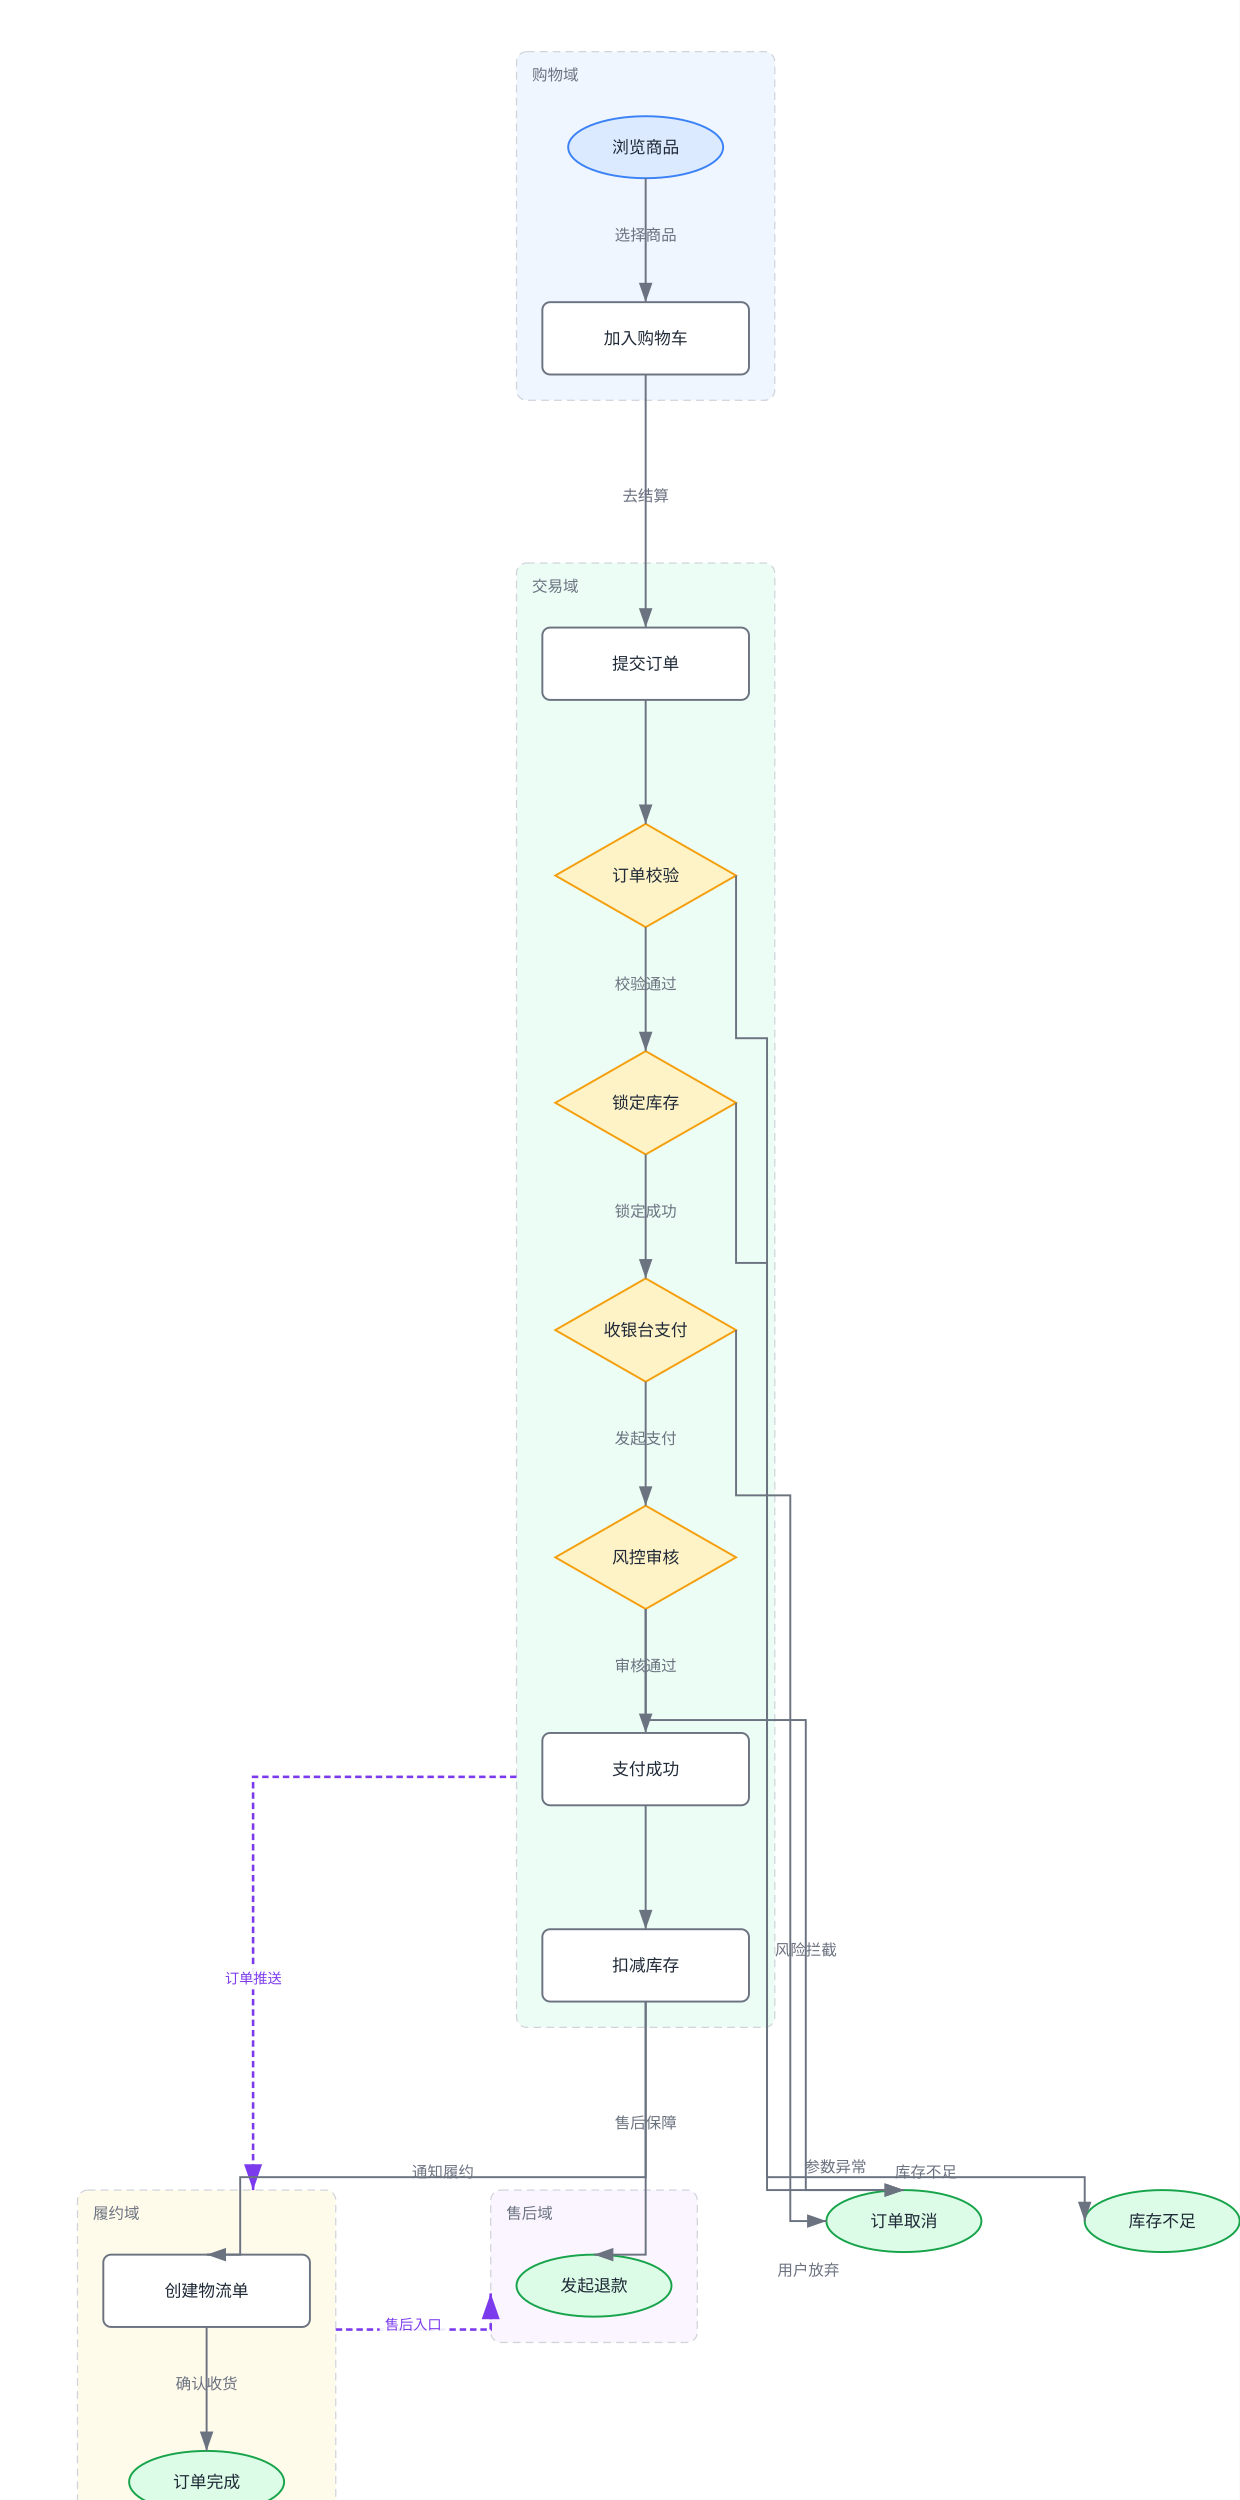
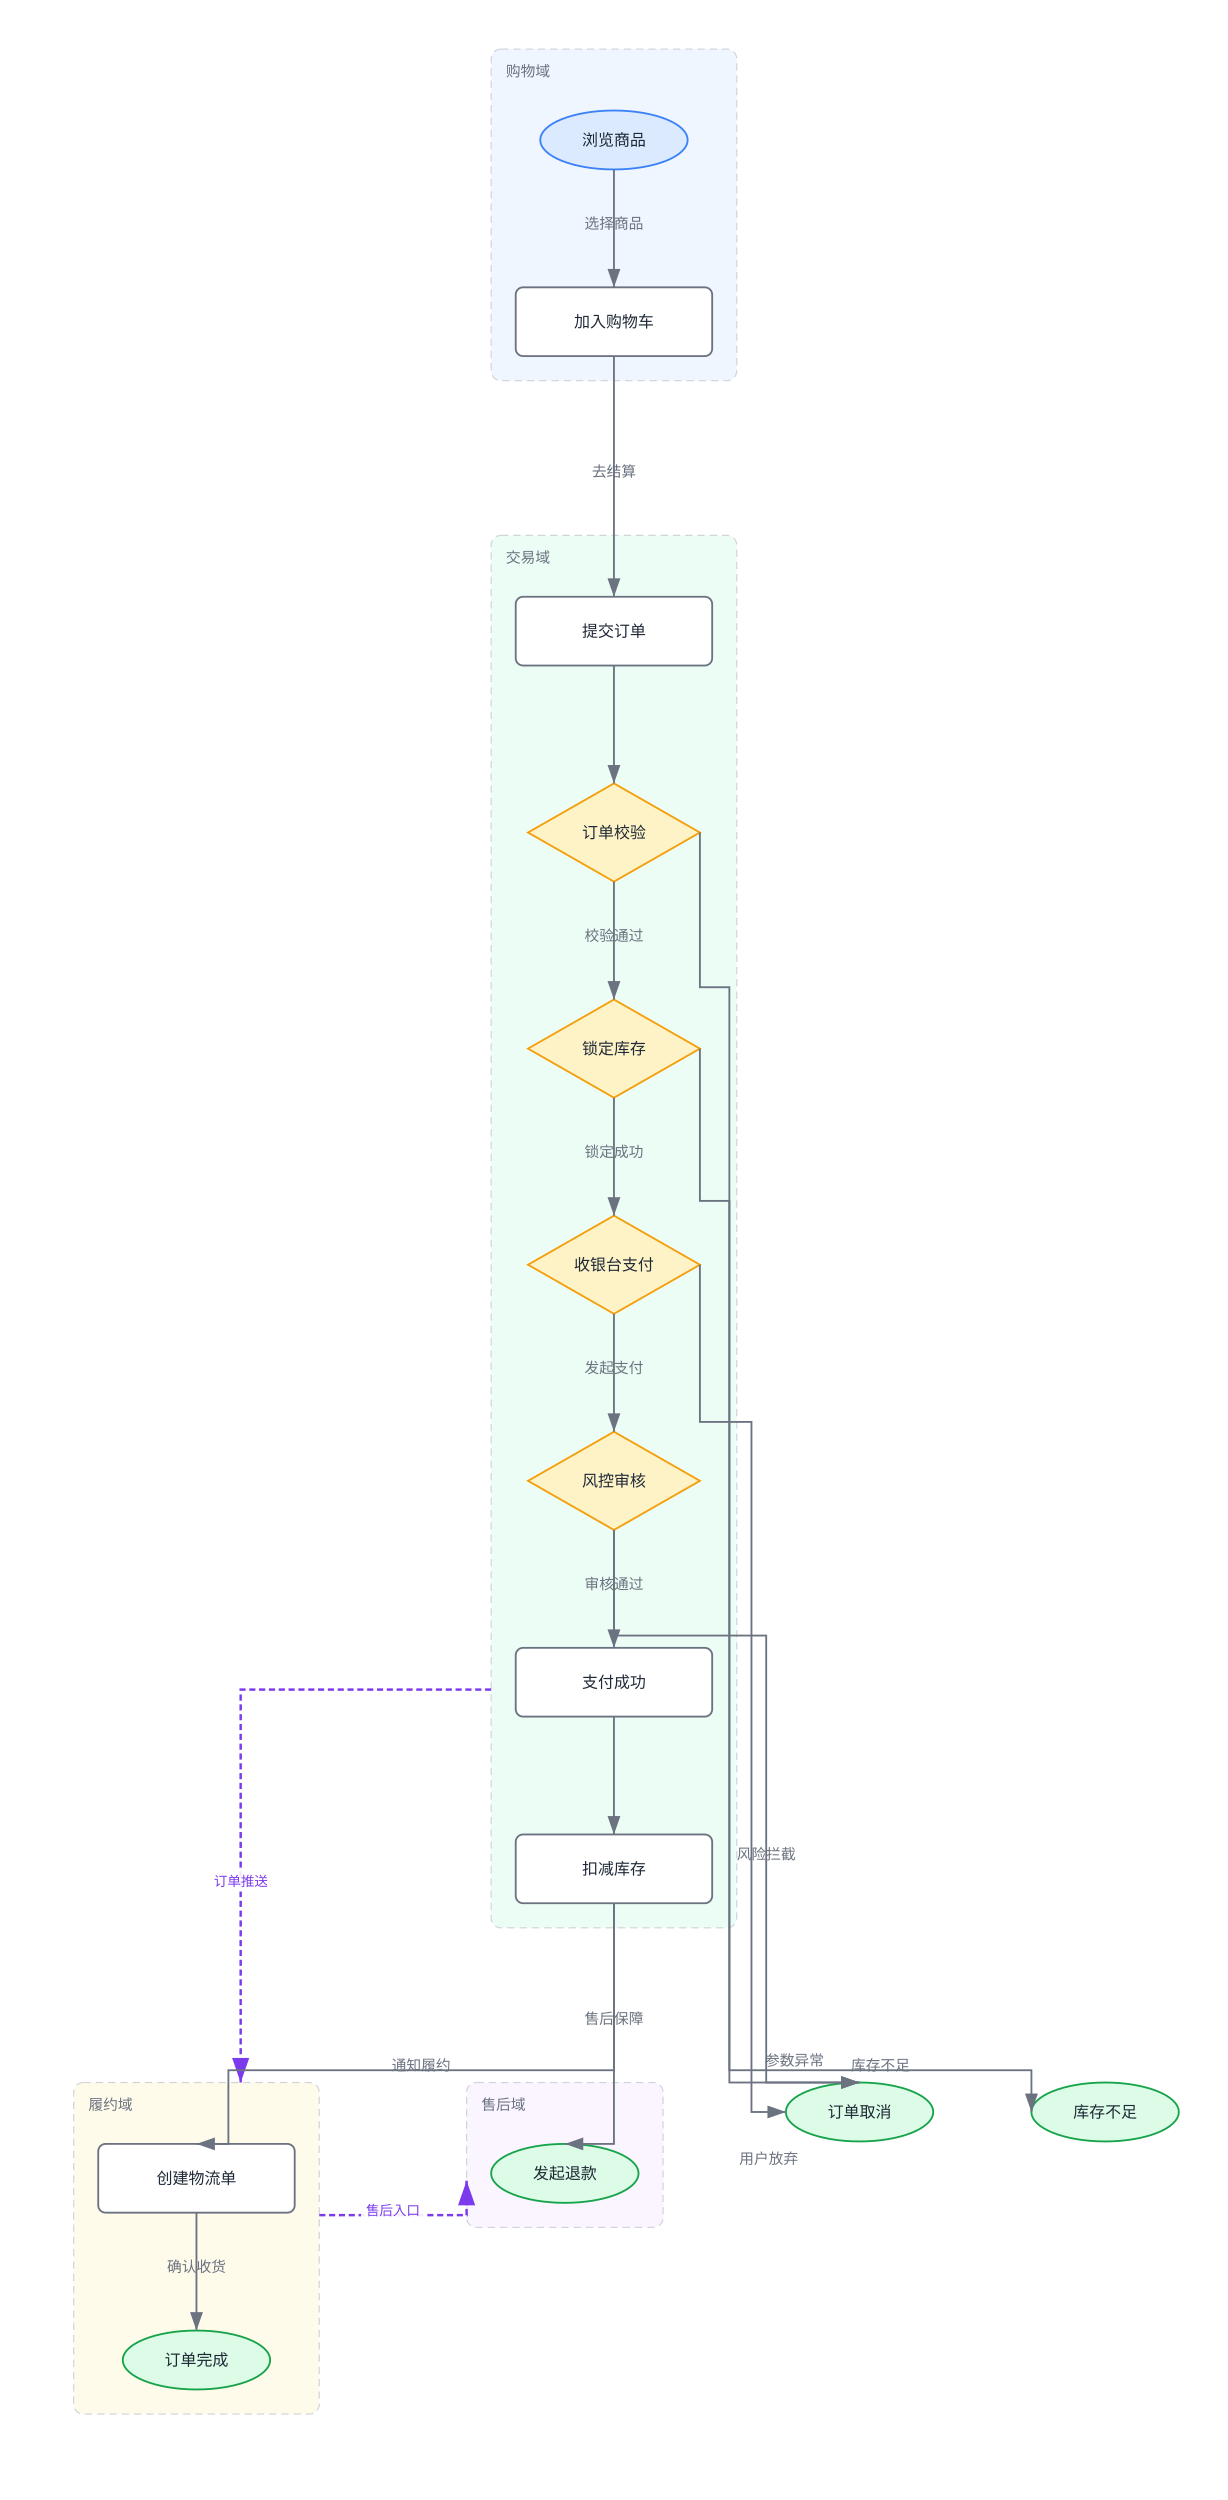
- <svg xmlns="http://www.w3.org/2000/svg" width="960" height="1936" viewBox="0 0 960 1936">
+ <svg xmlns="http://www.w3.org/2000/svg" width="1000" height="2036" viewBox="0 0 1000 2036">
  <defs>
    <marker id="arrowhead" markerWidth="10" markerHeight="7" refX="10" refY="3.5" orient="auto">
      <polygon points="0 0, 10 3.5, 0 7" fill="#6b7280" />
    </marker>
    <marker id="arrowhead-purple" markerWidth="10" markerHeight="7" refX="10" refY="3.5" orient="auto">
      <polygon points="0 0, 10 3.5, 0 7" fill="#7c3aed" />
    </marker>
  </defs>
  <style>.lgdl-anchors,.lgdl-edge-anchors{opacity:0;pointer-events:none;transition:opacity .12s ease}.lgdl-node:hover + .lgdl-anchors,.lgdl-class:hover + .lgdl-anchors,.lgdl-group:hover + .lgdl-anchors,.lgdl-lane:hover + .lgdl-anchors{opacity:1}.lgdl-edge:hover + .lgdl-edge-anchors,.lgdl-aggregate-edge:hover + .lgdl-edge-anchors{opacity:1}.lgdl-node.lgdl-hovered + .lgdl-anchors,.lgdl-class.lgdl-hovered + .lgdl-anchors,.lgdl-group.lgdl-hovered + .lgdl-anchors,.lgdl-lane.lgdl-hovered + .lgdl-anchors{opacity:1}.lgdl-edge.lgdl-hovered + .lgdl-edge-anchors,.lgdl-aggregate-edge.lgdl-hovered + .lgdl-edge-anchors{opacity:1}.lgdl-hovered{filter:drop-shadow(0 0 3px rgba(79,70,229,.65))}</style>
-   <rect x="0" y="0" width="960" height="1936" fill="#ffffff" />
+   <rect x="0" y="0" width="1000" height="2036" fill="#ffffff" />
  <g class="lgdl-group" data-lgdl-loc="groups[0]">
    <rect x="400" y="40" width="200" height="270" rx="8" fill="#eff6ff" stroke="#d1d5db" stroke-dasharray="6 4" />
    <text x="412" y="58" font-family="'Segoe UI', 'PingFang SC', 'Microsoft YaHei', sans-serif" font-size="12" fill="#6b7280" text-anchor="start" dominant-baseline="middle">购物域</text>
  </g>
  <g class="lgdl-anchors">
    <circle cx="600.0" cy="175.0" r="3" fill="#64748b" />
    <circle cx="600.0" cy="201.8" r="3" fill="#64748b" />
    <circle cx="600.0" cy="232.7" r="3" fill="#64748b" />
    <circle cx="600.0" cy="275.0" r="3" fill="#64748b" />
    <circle cx="577.9" cy="310.0" r="3" fill="#64748b" />
    <circle cx="536.2" cy="310.0" r="3" fill="#64748b" />
    <circle cx="500.0" cy="310.0" r="3" fill="#64748b" />
    <circle cx="463.8" cy="310.0" r="3" fill="#64748b" />
    <circle cx="422.1" cy="310.0" r="3" fill="#64748b" />
    <circle cx="400.0" cy="275.0" r="3" fill="#64748b" />
    <circle cx="400.0" cy="232.7" r="3" fill="#64748b" />
    <circle cx="400.0" cy="201.8" r="3" fill="#64748b" />
    <circle cx="400.0" cy="175.0" r="3" fill="#64748b" />
    <circle cx="400.0" cy="148.2" r="3" fill="#64748b" />
    <circle cx="400.0" cy="117.3" r="3" fill="#64748b" />
    <circle cx="400.0" cy="75.0" r="3" fill="#64748b" />
    <circle cx="422.1" cy="40.0" r="3" fill="#64748b" />
    <circle cx="463.8" cy="40.0" r="3" fill="#64748b" />
    <circle cx="500.0" cy="40.0" r="3" fill="#64748b" />
    <circle cx="536.2" cy="40.0" r="3" fill="#64748b" />
    <circle cx="577.9" cy="40.0" r="3" fill="#64748b" />
    <circle cx="600.0" cy="75.0" r="3" fill="#64748b" />
    <circle cx="600.0" cy="117.3" r="3" fill="#64748b" />
    <circle cx="600.0" cy="148.2" r="3" fill="#64748b" />
  </g>
  <g class="lgdl-group" data-lgdl-loc="groups[1]">
    <rect x="400" y="436" width="200" height="1134" rx="8" fill="#ecfdf5" stroke="#d1d5db" stroke-dasharray="6 4" />
    <text x="412" y="454" font-family="'Segoe UI', 'PingFang SC', 'Microsoft YaHei', sans-serif" font-size="12" fill="#6b7280" text-anchor="start" dominant-baseline="middle">交易域</text>
  </g>
  <g class="lgdl-anchors">
    <circle cx="600.0" cy="1003.0" r="3" fill="#64748b" />
    <circle cx="600.0" cy="1029.8" r="3" fill="#64748b" />
    <circle cx="600.0" cy="1060.7" r="3" fill="#64748b" />
    <circle cx="600.0" cy="1103.0" r="3" fill="#64748b" />
    <circle cx="600.0" cy="1176.2" r="3" fill="#64748b" />
    <circle cx="600.0" cy="1376.2" r="3" fill="#64748b" />
    <circle cx="500.0" cy="1570.0" r="3" fill="#64748b" />
    <circle cx="400.0" cy="1376.2" r="3" fill="#64748b" />
    <circle cx="400.0" cy="1176.2" r="3" fill="#64748b" />
    <circle cx="400.0" cy="1103.0" r="3" fill="#64748b" />
    <circle cx="400.0" cy="1060.7" r="3" fill="#64748b" />
    <circle cx="400.0" cy="1029.8" r="3" fill="#64748b" />
    <circle cx="400.0" cy="1003.0" r="3" fill="#64748b" />
    <circle cx="400.0" cy="976.2" r="3" fill="#64748b" />
    <circle cx="400.0" cy="945.3" r="3" fill="#64748b" />
    <circle cx="400.0" cy="903.0" r="3" fill="#64748b" />
    <circle cx="400.0" cy="829.8" r="3" fill="#64748b" />
    <circle cx="400.0" cy="629.8" r="3" fill="#64748b" />
    <circle cx="500.0" cy="436.0" r="3" fill="#64748b" />
    <circle cx="600.0" cy="629.8" r="3" fill="#64748b" />
    <circle cx="600.0" cy="829.8" r="3" fill="#64748b" />
    <circle cx="600.0" cy="903.0" r="3" fill="#64748b" />
    <circle cx="600.0" cy="945.3" r="3" fill="#64748b" />
    <circle cx="600.0" cy="976.2" r="3" fill="#64748b" />
  </g>
  <g class="lgdl-group" data-lgdl-loc="groups[2]">
    <rect x="60" y="1696" width="200" height="270" rx="8" fill="#fffbeb" stroke="#d1d5db" stroke-dasharray="6 4" />
    <text x="72" y="1714" font-family="'Segoe UI', 'PingFang SC', 'Microsoft YaHei', sans-serif" font-size="12" fill="#6b7280" text-anchor="start" dominant-baseline="middle">履约域</text>
  </g>
  <g class="lgdl-anchors">
    <circle cx="260.0" cy="1831.0" r="3" fill="#64748b" />
    <circle cx="260.0" cy="1857.8" r="3" fill="#64748b" />
    <circle cx="260.0" cy="1888.7" r="3" fill="#64748b" />
    <circle cx="260.0" cy="1931.0" r="3" fill="#64748b" />
    <circle cx="237.9" cy="1966.0" r="3" fill="#64748b" />
    <circle cx="196.2" cy="1966.0" r="3" fill="#64748b" />
    <circle cx="160.0" cy="1966.0" r="3" fill="#64748b" />
    <circle cx="123.8" cy="1966.0" r="3" fill="#64748b" />
    <circle cx="82.1" cy="1966.0" r="3" fill="#64748b" />
    <circle cx="60.0" cy="1931.0" r="3" fill="#64748b" />
    <circle cx="60.0" cy="1888.7" r="3" fill="#64748b" />
    <circle cx="60.0" cy="1857.8" r="3" fill="#64748b" />
    <circle cx="60.0" cy="1831.0" r="3" fill="#64748b" />
    <circle cx="60.0" cy="1804.2" r="3" fill="#64748b" />
    <circle cx="60.0" cy="1773.3" r="3" fill="#64748b" />
    <circle cx="60.0" cy="1731.0" r="3" fill="#64748b" />
    <circle cx="82.1" cy="1696.0" r="3" fill="#64748b" />
    <circle cx="123.8" cy="1696.0" r="3" fill="#64748b" />
    <circle cx="160.0" cy="1696.0" r="3" fill="#64748b" />
    <circle cx="196.2" cy="1696.0" r="3" fill="#64748b" />
    <circle cx="237.9" cy="1696.0" r="3" fill="#64748b" />
    <circle cx="260.0" cy="1731.0" r="3" fill="#64748b" />
    <circle cx="260.0" cy="1773.3" r="3" fill="#64748b" />
    <circle cx="260.0" cy="1804.2" r="3" fill="#64748b" />
  </g>
  <g class="lgdl-group" data-lgdl-loc="groups[3]">
    <rect x="380" y="1696" width="160" height="118" rx="8" fill="#faf5ff" stroke="#d1d5db" stroke-dasharray="6 4" />
    <text x="392" y="1714" font-family="'Segoe UI', 'PingFang SC', 'Microsoft YaHei', sans-serif" font-size="12" fill="#6b7280" text-anchor="start" dominant-baseline="middle">售后域</text>
  </g>
  <g class="lgdl-anchors">
    <circle cx="540.0" cy="1755.0" r="3" fill="#64748b" />
    <circle cx="540.0" cy="1776.4" r="3" fill="#64748b" />
    <circle cx="540.0" cy="1801.2" r="3" fill="#64748b" />
    <circle cx="519.0" cy="1814.0" r="3" fill="#64748b" />
    <circle cx="494.1" cy="1814.0" r="3" fill="#64748b" />
    <circle cx="475.8" cy="1814.0" r="3" fill="#64748b" />
    <circle cx="460.0" cy="1814.0" r="3" fill="#64748b" />
    <circle cx="444.2" cy="1814.0" r="3" fill="#64748b" />
    <circle cx="425.9" cy="1814.0" r="3" fill="#64748b" />
    <circle cx="401.0" cy="1814.0" r="3" fill="#64748b" />
    <circle cx="380.0" cy="1801.2" r="3" fill="#64748b" />
    <circle cx="380.0" cy="1776.4" r="3" fill="#64748b" />
    <circle cx="380.0" cy="1755.0" r="3" fill="#64748b" />
    <circle cx="380.0" cy="1733.6" r="3" fill="#64748b" />
    <circle cx="380.0" cy="1708.8" r="3" fill="#64748b" />
    <circle cx="401.0" cy="1696.0" r="3" fill="#64748b" />
    <circle cx="425.9" cy="1696.0" r="3" fill="#64748b" />
    <circle cx="444.2" cy="1696.0" r="3" fill="#64748b" />
    <circle cx="460.0" cy="1696.0" r="3" fill="#64748b" />
    <circle cx="475.8" cy="1696.0" r="3" fill="#64748b" />
    <circle cx="494.1" cy="1696.0" r="3" fill="#64748b" />
    <circle cx="519.0" cy="1696.0" r="3" fill="#64748b" />
    <circle cx="540.0" cy="1708.8" r="3" fill="#64748b" />
    <circle cx="540.0" cy="1733.6" r="3" fill="#64748b" />
  </g>
  <g class="lgdl-node" data-lgdl-loc="nodes[0]">
    <rect x="440" y="90" width="120" height="48" rx="60" ry="60" fill="#dbeafe" stroke="#3b82f6" stroke-width="1.5" />
    <text x="500" y="114" font-family="'Segoe UI', 'PingFang SC', 'Microsoft YaHei', sans-serif" font-size="13" fill="#1f2937" text-anchor="middle" dominant-baseline="middle">浏览商品</text>
  </g>
  <g class="lgdl-anchors">
    <circle cx="560.0" cy="114.0" r="3" fill="#3b82f6" />
    <circle cx="549.8" cy="127.4" r="3" fill="#3b82f6" />
    <circle cx="534.2" cy="133.7" r="3" fill="#3b82f6" />
    <circle cx="522.3" cy="136.3" r="3" fill="#3b82f6" />
    <circle cx="513.5" cy="137.4" r="3" fill="#3b82f6" />
    <circle cx="506.4" cy="137.9" r="3" fill="#3b82f6" />
    <circle cx="500.0" cy="138.0" r="3" fill="#3b82f6" />
    <circle cx="493.6" cy="137.9" r="3" fill="#3b82f6" />
    <circle cx="486.5" cy="137.4" r="3" fill="#3b82f6" />
    <circle cx="477.7" cy="136.3" r="3" fill="#3b82f6" />
    <circle cx="465.8" cy="133.7" r="3" fill="#3b82f6" />
    <circle cx="450.2" cy="127.4" r="3" fill="#3b82f6" />
    <circle cx="440.0" cy="114.0" r="3" fill="#3b82f6" />
    <circle cx="450.2" cy="100.6" r="3" fill="#3b82f6" />
    <circle cx="465.8" cy="94.3" r="3" fill="#3b82f6" />
    <circle cx="477.7" cy="91.7" r="3" fill="#3b82f6" />
    <circle cx="486.5" cy="90.6" r="3" fill="#3b82f6" />
    <circle cx="493.6" cy="90.1" r="3" fill="#3b82f6" />
    <circle cx="500.0" cy="90.0" r="3" fill="#3b82f6" />
    <circle cx="506.4" cy="90.1" r="3" fill="#3b82f6" />
    <circle cx="513.5" cy="90.6" r="3" fill="#3b82f6" />
    <circle cx="522.3" cy="91.7" r="3" fill="#3b82f6" />
    <circle cx="534.2" cy="94.3" r="3" fill="#3b82f6" />
    <circle cx="549.8" cy="100.6" r="3" fill="#3b82f6" />
  </g>
  <g class="lgdl-node" data-lgdl-loc="nodes[1]">
    <rect x="420" y="234" width="160" height="56" rx="6" ry="6" fill="#ffffff" stroke="#6b7280" stroke-width="1.5" />
    <text x="500" y="262" font-family="'Segoe UI', 'PingFang SC', 'Microsoft YaHei', sans-serif" font-size="13" fill="#1f2937" text-anchor="middle" dominant-baseline="middle">加入购物车</text>
  </g>
  <g class="lgdl-anchors">
    <circle cx="580.0" cy="262.0" r="3" fill="#6b7280" />
    <circle cx="580.0" cy="283.4" r="3" fill="#6b7280" />
    <circle cx="548.5" cy="290.0" r="3" fill="#6b7280" />
    <circle cx="528.0" cy="290.0" r="3" fill="#6b7280" />
    <circle cx="516.2" cy="290.0" r="3" fill="#6b7280" />
    <circle cx="507.5" cy="290.0" r="3" fill="#6b7280" />
    <circle cx="500.0" cy="290.0" r="3" fill="#6b7280" />
    <circle cx="492.5" cy="290.0" r="3" fill="#6b7280" />
    <circle cx="483.8" cy="290.0" r="3" fill="#6b7280" />
    <circle cx="472.0" cy="290.0" r="3" fill="#6b7280" />
    <circle cx="451.5" cy="290.0" r="3" fill="#6b7280" />
    <circle cx="420.0" cy="283.4" r="3" fill="#6b7280" />
    <circle cx="420.0" cy="262.0" r="3" fill="#6b7280" />
    <circle cx="420.0" cy="240.6" r="3" fill="#6b7280" />
    <circle cx="451.5" cy="234.0" r="3" fill="#6b7280" />
    <circle cx="472.0" cy="234.0" r="3" fill="#6b7280" />
    <circle cx="483.8" cy="234.0" r="3" fill="#6b7280" />
    <circle cx="492.5" cy="234.0" r="3" fill="#6b7280" />
    <circle cx="500.0" cy="234.0" r="3" fill="#6b7280" />
    <circle cx="507.5" cy="234.0" r="3" fill="#6b7280" />
    <circle cx="516.2" cy="234.0" r="3" fill="#6b7280" />
    <circle cx="528.0" cy="234.0" r="3" fill="#6b7280" />
    <circle cx="548.5" cy="234.0" r="3" fill="#6b7280" />
    <circle cx="580.0" cy="240.6" r="3" fill="#6b7280" />
  </g>
  <g class="lgdl-node" data-lgdl-loc="nodes[2]">
    <rect x="420" y="486" width="160" height="56" rx="6" ry="6" fill="#ffffff" stroke="#6b7280" stroke-width="1.5" />
    <text x="500" y="514" font-family="'Segoe UI', 'PingFang SC', 'Microsoft YaHei', sans-serif" font-size="13" fill="#1f2937" text-anchor="middle" dominant-baseline="middle">提交订单</text>
  </g>
  <g class="lgdl-anchors">
    <circle cx="580.0" cy="514.0" r="3" fill="#6b7280" />
    <circle cx="580.0" cy="535.4" r="3" fill="#6b7280" />
    <circle cx="548.5" cy="542.0" r="3" fill="#6b7280" />
    <circle cx="528.0" cy="542.0" r="3" fill="#6b7280" />
    <circle cx="516.2" cy="542.0" r="3" fill="#6b7280" />
    <circle cx="507.5" cy="542.0" r="3" fill="#6b7280" />
    <circle cx="500.0" cy="542.0" r="3" fill="#6b7280" />
    <circle cx="492.5" cy="542.0" r="3" fill="#6b7280" />
    <circle cx="483.8" cy="542.0" r="3" fill="#6b7280" />
    <circle cx="472.0" cy="542.0" r="3" fill="#6b7280" />
    <circle cx="451.5" cy="542.0" r="3" fill="#6b7280" />
    <circle cx="420.0" cy="535.4" r="3" fill="#6b7280" />
    <circle cx="420.0" cy="514.0" r="3" fill="#6b7280" />
    <circle cx="420.0" cy="492.6" r="3" fill="#6b7280" />
    <circle cx="451.5" cy="486.0" r="3" fill="#6b7280" />
    <circle cx="472.0" cy="486.0" r="3" fill="#6b7280" />
    <circle cx="483.8" cy="486.0" r="3" fill="#6b7280" />
    <circle cx="492.5" cy="486.0" r="3" fill="#6b7280" />
    <circle cx="500.0" cy="486.0" r="3" fill="#6b7280" />
    <circle cx="507.5" cy="486.0" r="3" fill="#6b7280" />
    <circle cx="516.2" cy="486.0" r="3" fill="#6b7280" />
    <circle cx="528.0" cy="486.0" r="3" fill="#6b7280" />
    <circle cx="548.5" cy="486.0" r="3" fill="#6b7280" />
    <circle cx="580.0" cy="492.6" r="3" fill="#6b7280" />
  </g>
  <g class="lgdl-node" data-lgdl-loc="nodes[3]">
    <polygon points="500,638 570,678 500,718 430,678" fill="#fef3c7" stroke="#f59e0b" stroke-width="1.5" />
    <text x="500" y="678" font-family="'Segoe UI', 'PingFang SC', 'Microsoft YaHei', sans-serif" font-size="13" fill="#1f2937" text-anchor="middle" dominant-baseline="middle">订单校验</text>
  </g>
  <g class="lgdl-anchors">
    <circle cx="570.0" cy="678.0" r="3" fill="#f59e0b" />
    <circle cx="547.7" cy="690.8" r="3" fill="#f59e0b" />
    <circle cx="534.8" cy="698.1" r="3" fill="#f59e0b" />
    <circle cx="525.5" cy="703.5" r="3" fill="#f59e0b" />
    <circle cx="517.4" cy="708.1" r="3" fill="#f59e0b" />
    <circle cx="509.3" cy="712.7" r="3" fill="#f59e0b" />
    <circle cx="500.0" cy="718.0" r="3" fill="#f59e0b" />
    <circle cx="490.7" cy="712.7" r="3" fill="#f59e0b" />
    <circle cx="482.6" cy="708.1" r="3" fill="#f59e0b" />
    <circle cx="474.5" cy="703.5" r="3" fill="#f59e0b" />
    <circle cx="465.2" cy="698.1" r="3" fill="#f59e0b" />
    <circle cx="452.3" cy="690.8" r="3" fill="#f59e0b" />
    <circle cx="430.0" cy="678.0" r="3" fill="#f59e0b" />
    <circle cx="452.3" cy="665.2" r="3" fill="#f59e0b" />
    <circle cx="465.2" cy="657.9" r="3" fill="#f59e0b" />
    <circle cx="474.5" cy="652.5" r="3" fill="#f59e0b" />
    <circle cx="482.6" cy="647.9" r="3" fill="#f59e0b" />
    <circle cx="490.7" cy="643.3" r="3" fill="#f59e0b" />
    <circle cx="500.0" cy="638.0" r="3" fill="#f59e0b" />
    <circle cx="509.3" cy="643.3" r="3" fill="#f59e0b" />
    <circle cx="517.4" cy="647.9" r="3" fill="#f59e0b" />
    <circle cx="525.5" cy="652.5" r="3" fill="#f59e0b" />
    <circle cx="534.8" cy="657.9" r="3" fill="#f59e0b" />
    <circle cx="547.7" cy="665.2" r="3" fill="#f59e0b" />
  </g>
  <g class="lgdl-node" data-lgdl-loc="nodes[4]">
    <polygon points="500,814 570,854 500,894 430,854" fill="#fef3c7" stroke="#f59e0b" stroke-width="1.5" />
    <text x="500" y="854" font-family="'Segoe UI', 'PingFang SC', 'Microsoft YaHei', sans-serif" font-size="13" fill="#1f2937" text-anchor="middle" dominant-baseline="middle">锁定库存</text>
  </g>
  <g class="lgdl-anchors">
    <circle cx="570.0" cy="854.0" r="3" fill="#f59e0b" />
    <circle cx="547.7" cy="866.8" r="3" fill="#f59e0b" />
    <circle cx="534.8" cy="874.1" r="3" fill="#f59e0b" />
    <circle cx="525.5" cy="879.5" r="3" fill="#f59e0b" />
    <circle cx="517.4" cy="884.1" r="3" fill="#f59e0b" />
    <circle cx="509.3" cy="888.7" r="3" fill="#f59e0b" />
    <circle cx="500.0" cy="894.0" r="3" fill="#f59e0b" />
    <circle cx="490.7" cy="888.7" r="3" fill="#f59e0b" />
    <circle cx="482.6" cy="884.1" r="3" fill="#f59e0b" />
    <circle cx="474.5" cy="879.5" r="3" fill="#f59e0b" />
    <circle cx="465.2" cy="874.1" r="3" fill="#f59e0b" />
    <circle cx="452.3" cy="866.8" r="3" fill="#f59e0b" />
    <circle cx="430.0" cy="854.0" r="3" fill="#f59e0b" />
    <circle cx="452.3" cy="841.2" r="3" fill="#f59e0b" />
    <circle cx="465.2" cy="833.9" r="3" fill="#f59e0b" />
    <circle cx="474.5" cy="828.5" r="3" fill="#f59e0b" />
    <circle cx="482.6" cy="823.9" r="3" fill="#f59e0b" />
    <circle cx="490.7" cy="819.3" r="3" fill="#f59e0b" />
    <circle cx="500.0" cy="814.0" r="3" fill="#f59e0b" />
    <circle cx="509.3" cy="819.3" r="3" fill="#f59e0b" />
    <circle cx="517.4" cy="823.9" r="3" fill="#f59e0b" />
    <circle cx="525.5" cy="828.5" r="3" fill="#f59e0b" />
    <circle cx="534.8" cy="833.9" r="3" fill="#f59e0b" />
    <circle cx="547.7" cy="841.2" r="3" fill="#f59e0b" />
  </g>
  <g class="lgdl-node" data-lgdl-loc="nodes[5]">
    <polygon points="500,990 570,1030 500,1070 430,1030" fill="#fef3c7" stroke="#f59e0b" stroke-width="1.5" />
    <text x="500" y="1030" font-family="'Segoe UI', 'PingFang SC', 'Microsoft YaHei', sans-serif" font-size="13" fill="#1f2937" text-anchor="middle" dominant-baseline="middle">收银台支付</text>
  </g>
  <g class="lgdl-anchors">
    <circle cx="570.0" cy="1030.0" r="3" fill="#f59e0b" />
    <circle cx="547.7" cy="1042.8" r="3" fill="#f59e0b" />
    <circle cx="534.8" cy="1050.1" r="3" fill="#f59e0b" />
    <circle cx="525.5" cy="1055.5" r="3" fill="#f59e0b" />
    <circle cx="517.4" cy="1060.1" r="3" fill="#f59e0b" />
    <circle cx="509.3" cy="1064.7" r="3" fill="#f59e0b" />
    <circle cx="500.0" cy="1070.0" r="3" fill="#f59e0b" />
    <circle cx="490.7" cy="1064.7" r="3" fill="#f59e0b" />
    <circle cx="482.6" cy="1060.1" r="3" fill="#f59e0b" />
    <circle cx="474.5" cy="1055.5" r="3" fill="#f59e0b" />
    <circle cx="465.2" cy="1050.1" r="3" fill="#f59e0b" />
    <circle cx="452.3" cy="1042.8" r="3" fill="#f59e0b" />
    <circle cx="430.0" cy="1030.0" r="3" fill="#f59e0b" />
    <circle cx="452.3" cy="1017.2" r="3" fill="#f59e0b" />
    <circle cx="465.2" cy="1009.9" r="3" fill="#f59e0b" />
    <circle cx="474.5" cy="1004.5" r="3" fill="#f59e0b" />
    <circle cx="482.6" cy="999.9" r="3" fill="#f59e0b" />
    <circle cx="490.7" cy="995.3" r="3" fill="#f59e0b" />
    <circle cx="500.0" cy="990.0" r="3" fill="#f59e0b" />
    <circle cx="509.3" cy="995.3" r="3" fill="#f59e0b" />
    <circle cx="517.4" cy="999.9" r="3" fill="#f59e0b" />
    <circle cx="525.5" cy="1004.5" r="3" fill="#f59e0b" />
    <circle cx="534.8" cy="1009.9" r="3" fill="#f59e0b" />
    <circle cx="547.7" cy="1017.2" r="3" fill="#f59e0b" />
  </g>
  <g class="lgdl-node" data-lgdl-loc="nodes[6]">
    <polygon points="500,1166 570,1206 500,1246 430,1206" fill="#fef3c7" stroke="#f59e0b" stroke-width="1.5" />
    <text x="500" y="1206" font-family="'Segoe UI', 'PingFang SC', 'Microsoft YaHei', sans-serif" font-size="13" fill="#1f2937" text-anchor="middle" dominant-baseline="middle">风控审核</text>
  </g>
  <g class="lgdl-anchors">
    <circle cx="570.0" cy="1206.0" r="3" fill="#f59e0b" />
    <circle cx="547.7" cy="1218.8" r="3" fill="#f59e0b" />
    <circle cx="534.8" cy="1226.1" r="3" fill="#f59e0b" />
    <circle cx="525.5" cy="1231.5" r="3" fill="#f59e0b" />
    <circle cx="517.4" cy="1236.1" r="3" fill="#f59e0b" />
    <circle cx="509.3" cy="1240.7" r="3" fill="#f59e0b" />
    <circle cx="500.0" cy="1246.0" r="3" fill="#f59e0b" />
    <circle cx="490.7" cy="1240.7" r="3" fill="#f59e0b" />
    <circle cx="482.6" cy="1236.1" r="3" fill="#f59e0b" />
    <circle cx="474.5" cy="1231.5" r="3" fill="#f59e0b" />
    <circle cx="465.2" cy="1226.1" r="3" fill="#f59e0b" />
    <circle cx="452.3" cy="1218.8" r="3" fill="#f59e0b" />
    <circle cx="430.0" cy="1206.0" r="3" fill="#f59e0b" />
    <circle cx="452.3" cy="1193.2" r="3" fill="#f59e0b" />
    <circle cx="465.2" cy="1185.9" r="3" fill="#f59e0b" />
    <circle cx="474.5" cy="1180.5" r="3" fill="#f59e0b" />
    <circle cx="482.6" cy="1175.9" r="3" fill="#f59e0b" />
    <circle cx="490.7" cy="1171.3" r="3" fill="#f59e0b" />
    <circle cx="500.0" cy="1166.0" r="3" fill="#f59e0b" />
    <circle cx="509.3" cy="1171.3" r="3" fill="#f59e0b" />
    <circle cx="517.4" cy="1175.9" r="3" fill="#f59e0b" />
    <circle cx="525.5" cy="1180.5" r="3" fill="#f59e0b" />
    <circle cx="534.8" cy="1185.9" r="3" fill="#f59e0b" />
    <circle cx="547.7" cy="1193.2" r="3" fill="#f59e0b" />
  </g>
  <g class="lgdl-node" data-lgdl-loc="nodes[7]">
    <rect x="420" y="1342" width="160" height="56" rx="6" ry="6" fill="#ffffff" stroke="#6b7280" stroke-width="1.5" />
    <text x="500" y="1370" font-family="'Segoe UI', 'PingFang SC', 'Microsoft YaHei', sans-serif" font-size="13" fill="#1f2937" text-anchor="middle" dominant-baseline="middle">支付成功</text>
  </g>
  <g class="lgdl-anchors">
    <circle cx="580.0" cy="1370.0" r="3" fill="#6b7280" />
    <circle cx="580.0" cy="1391.4" r="3" fill="#6b7280" />
    <circle cx="548.5" cy="1398.0" r="3" fill="#6b7280" />
    <circle cx="528.0" cy="1398.0" r="3" fill="#6b7280" />
    <circle cx="516.2" cy="1398.0" r="3" fill="#6b7280" />
    <circle cx="507.5" cy="1398.0" r="3" fill="#6b7280" />
    <circle cx="500.0" cy="1398.0" r="3" fill="#6b7280" />
    <circle cx="492.5" cy="1398.0" r="3" fill="#6b7280" />
    <circle cx="483.8" cy="1398.0" r="3" fill="#6b7280" />
    <circle cx="472.0" cy="1398.0" r="3" fill="#6b7280" />
    <circle cx="451.5" cy="1398.0" r="3" fill="#6b7280" />
    <circle cx="420.0" cy="1391.4" r="3" fill="#6b7280" />
    <circle cx="420.0" cy="1370.0" r="3" fill="#6b7280" />
    <circle cx="420.0" cy="1348.6" r="3" fill="#6b7280" />
    <circle cx="451.5" cy="1342.0" r="3" fill="#6b7280" />
    <circle cx="472.0" cy="1342.0" r="3" fill="#6b7280" />
    <circle cx="483.8" cy="1342.0" r="3" fill="#6b7280" />
    <circle cx="492.5" cy="1342.0" r="3" fill="#6b7280" />
    <circle cx="500.0" cy="1342.0" r="3" fill="#6b7280" />
    <circle cx="507.5" cy="1342.0" r="3" fill="#6b7280" />
    <circle cx="516.2" cy="1342.0" r="3" fill="#6b7280" />
    <circle cx="528.0" cy="1342.0" r="3" fill="#6b7280" />
    <circle cx="548.5" cy="1342.0" r="3" fill="#6b7280" />
    <circle cx="580.0" cy="1348.6" r="3" fill="#6b7280" />
  </g>
  <g class="lgdl-node" data-lgdl-loc="nodes[8]">
    <rect x="420" y="1494" width="160" height="56" rx="6" ry="6" fill="#ffffff" stroke="#6b7280" stroke-width="1.5" />
    <text x="500" y="1522" font-family="'Segoe UI', 'PingFang SC', 'Microsoft YaHei', sans-serif" font-size="13" fill="#1f2937" text-anchor="middle" dominant-baseline="middle">扣减库存</text>
  </g>
  <g class="lgdl-anchors">
    <circle cx="580.0" cy="1522.0" r="3" fill="#6b7280" />
    <circle cx="580.0" cy="1543.4" r="3" fill="#6b7280" />
    <circle cx="548.5" cy="1550.0" r="3" fill="#6b7280" />
    <circle cx="528.0" cy="1550.0" r="3" fill="#6b7280" />
    <circle cx="516.2" cy="1550.0" r="3" fill="#6b7280" />
    <circle cx="507.5" cy="1550.0" r="3" fill="#6b7280" />
    <circle cx="500.0" cy="1550.0" r="3" fill="#6b7280" />
    <circle cx="492.5" cy="1550.0" r="3" fill="#6b7280" />
    <circle cx="483.8" cy="1550.0" r="3" fill="#6b7280" />
    <circle cx="472.0" cy="1550.0" r="3" fill="#6b7280" />
    <circle cx="451.5" cy="1550.0" r="3" fill="#6b7280" />
    <circle cx="420.0" cy="1543.4" r="3" fill="#6b7280" />
    <circle cx="420.0" cy="1522.0" r="3" fill="#6b7280" />
    <circle cx="420.0" cy="1500.6" r="3" fill="#6b7280" />
    <circle cx="451.5" cy="1494.0" r="3" fill="#6b7280" />
    <circle cx="472.0" cy="1494.0" r="3" fill="#6b7280" />
    <circle cx="483.8" cy="1494.0" r="3" fill="#6b7280" />
    <circle cx="492.5" cy="1494.0" r="3" fill="#6b7280" />
    <circle cx="500.0" cy="1494.0" r="3" fill="#6b7280" />
    <circle cx="507.5" cy="1494.0" r="3" fill="#6b7280" />
    <circle cx="516.2" cy="1494.0" r="3" fill="#6b7280" />
    <circle cx="528.0" cy="1494.0" r="3" fill="#6b7280" />
    <circle cx="548.5" cy="1494.0" r="3" fill="#6b7280" />
    <circle cx="580.0" cy="1500.6" r="3" fill="#6b7280" />
  </g>
  <g class="lgdl-node" data-lgdl-loc="nodes[9]">
    <rect x="80" y="1746" width="160" height="56" rx="6" ry="6" fill="#ffffff" stroke="#6b7280" stroke-width="1.5" />
    <text x="160" y="1774" font-family="'Segoe UI', 'PingFang SC', 'Microsoft YaHei', sans-serif" font-size="13" fill="#1f2937" text-anchor="middle" dominant-baseline="middle">创建物流单</text>
  </g>
  <g class="lgdl-anchors">
    <circle cx="240.0" cy="1774.0" r="3" fill="#6b7280" />
    <circle cx="240.0" cy="1795.4" r="3" fill="#6b7280" />
    <circle cx="208.5" cy="1802.0" r="3" fill="#6b7280" />
    <circle cx="188.0" cy="1802.0" r="3" fill="#6b7280" />
    <circle cx="176.2" cy="1802.0" r="3" fill="#6b7280" />
    <circle cx="167.5" cy="1802.0" r="3" fill="#6b7280" />
    <circle cx="160.0" cy="1802.0" r="3" fill="#6b7280" />
    <circle cx="152.5" cy="1802.0" r="3" fill="#6b7280" />
    <circle cx="143.8" cy="1802.0" r="3" fill="#6b7280" />
    <circle cx="132.0" cy="1802.0" r="3" fill="#6b7280" />
    <circle cx="111.5" cy="1802.0" r="3" fill="#6b7280" />
    <circle cx="80.0" cy="1795.4" r="3" fill="#6b7280" />
    <circle cx="80.0" cy="1774.0" r="3" fill="#6b7280" />
    <circle cx="80.0" cy="1752.6" r="3" fill="#6b7280" />
    <circle cx="111.5" cy="1746.0" r="3" fill="#6b7280" />
    <circle cx="132.0" cy="1746.0" r="3" fill="#6b7280" />
    <circle cx="143.8" cy="1746.0" r="3" fill="#6b7280" />
    <circle cx="152.5" cy="1746.0" r="3" fill="#6b7280" />
    <circle cx="160.0" cy="1746.0" r="3" fill="#6b7280" />
    <circle cx="167.5" cy="1746.0" r="3" fill="#6b7280" />
    <circle cx="176.2" cy="1746.0" r="3" fill="#6b7280" />
    <circle cx="188.0" cy="1746.0" r="3" fill="#6b7280" />
    <circle cx="208.5" cy="1746.0" r="3" fill="#6b7280" />
    <circle cx="240.0" cy="1752.6" r="3" fill="#6b7280" />
  </g>
  <g class="lgdl-node" data-lgdl-loc="nodes[10]">
    <rect x="100" y="1898" width="120" height="48" rx="60" ry="60" fill="#dcfce7" stroke="#16a34a" stroke-width="1.5" />
    <text x="160" y="1922" font-family="'Segoe UI', 'PingFang SC', 'Microsoft YaHei', sans-serif" font-size="13" fill="#1f2937" text-anchor="middle" dominant-baseline="middle">订单完成</text>
  </g>
  <g class="lgdl-anchors">
    <circle cx="220.0" cy="1922.0" r="3" fill="#16a34a" />
    <circle cx="209.8" cy="1935.4" r="3" fill="#16a34a" />
    <circle cx="194.2" cy="1941.7" r="3" fill="#16a34a" />
    <circle cx="182.3" cy="1944.3" r="3" fill="#16a34a" />
    <circle cx="173.5" cy="1945.4" r="3" fill="#16a34a" />
    <circle cx="166.4" cy="1945.9" r="3" fill="#16a34a" />
    <circle cx="160.0" cy="1946.0" r="3" fill="#16a34a" />
    <circle cx="153.6" cy="1945.9" r="3" fill="#16a34a" />
    <circle cx="146.5" cy="1945.4" r="3" fill="#16a34a" />
    <circle cx="137.7" cy="1944.3" r="3" fill="#16a34a" />
    <circle cx="125.8" cy="1941.7" r="3" fill="#16a34a" />
    <circle cx="110.2" cy="1935.4" r="3" fill="#16a34a" />
    <circle cx="100.0" cy="1922.0" r="3" fill="#16a34a" />
    <circle cx="110.2" cy="1908.6" r="3" fill="#16a34a" />
    <circle cx="125.8" cy="1902.3" r="3" fill="#16a34a" />
    <circle cx="137.7" cy="1899.7" r="3" fill="#16a34a" />
    <circle cx="146.5" cy="1898.6" r="3" fill="#16a34a" />
    <circle cx="153.6" cy="1898.1" r="3" fill="#16a34a" />
    <circle cx="160.0" cy="1898.0" r="3" fill="#16a34a" />
    <circle cx="166.4" cy="1898.1" r="3" fill="#16a34a" />
    <circle cx="173.5" cy="1898.6" r="3" fill="#16a34a" />
    <circle cx="182.3" cy="1899.7" r="3" fill="#16a34a" />
    <circle cx="194.2" cy="1902.3" r="3" fill="#16a34a" />
    <circle cx="209.8" cy="1908.6" r="3" fill="#16a34a" />
  </g>
  <g class="lgdl-node" data-lgdl-loc="nodes[11]">
    <rect x="640" y="1696" width="120" height="48" rx="60" ry="60" fill="#dcfce7" stroke="#16a34a" stroke-width="1.5" />
    <text x="700" y="1720" font-family="'Segoe UI', 'PingFang SC', 'Microsoft YaHei', sans-serif" font-size="13" fill="#1f2937" text-anchor="middle" dominant-baseline="middle">订单取消</text>
  </g>
  <g class="lgdl-anchors">
    <circle cx="760.0" cy="1720.0" r="3" fill="#16a34a" />
    <circle cx="749.8" cy="1733.4" r="3" fill="#16a34a" />
    <circle cx="734.2" cy="1739.7" r="3" fill="#16a34a" />
    <circle cx="722.3" cy="1742.3" r="3" fill="#16a34a" />
    <circle cx="713.5" cy="1743.4" r="3" fill="#16a34a" />
    <circle cx="706.4" cy="1743.9" r="3" fill="#16a34a" />
    <circle cx="700.0" cy="1744.0" r="3" fill="#16a34a" />
    <circle cx="693.6" cy="1743.9" r="3" fill="#16a34a" />
    <circle cx="686.5" cy="1743.4" r="3" fill="#16a34a" />
    <circle cx="677.7" cy="1742.3" r="3" fill="#16a34a" />
    <circle cx="665.8" cy="1739.7" r="3" fill="#16a34a" />
    <circle cx="650.2" cy="1733.4" r="3" fill="#16a34a" />
    <circle cx="640.0" cy="1720.0" r="3" fill="#16a34a" />
    <circle cx="650.2" cy="1706.6" r="3" fill="#16a34a" />
    <circle cx="665.8" cy="1700.3" r="3" fill="#16a34a" />
    <circle cx="677.7" cy="1697.7" r="3" fill="#16a34a" />
    <circle cx="686.5" cy="1696.6" r="3" fill="#16a34a" />
    <circle cx="693.6" cy="1696.1" r="3" fill="#16a34a" />
    <circle cx="700.0" cy="1696.0" r="3" fill="#16a34a" />
    <circle cx="706.4" cy="1696.1" r="3" fill="#16a34a" />
    <circle cx="713.5" cy="1696.6" r="3" fill="#16a34a" />
    <circle cx="722.3" cy="1697.7" r="3" fill="#16a34a" />
    <circle cx="734.2" cy="1700.3" r="3" fill="#16a34a" />
    <circle cx="749.8" cy="1706.6" r="3" fill="#16a34a" />
  </g>
  <g class="lgdl-node" data-lgdl-loc="nodes[12]">
    <rect x="840" y="1696" width="120" height="48" rx="60" ry="60" fill="#dcfce7" stroke="#16a34a" stroke-width="1.5" />
    <text x="900" y="1720" font-family="'Segoe UI', 'PingFang SC', 'Microsoft YaHei', sans-serif" font-size="13" fill="#1f2937" text-anchor="middle" dominant-baseline="middle">库存不足</text>
  </g>
  <g class="lgdl-anchors">
    <circle cx="960.0" cy="1720.0" r="3" fill="#16a34a" />
    <circle cx="949.8" cy="1733.4" r="3" fill="#16a34a" />
    <circle cx="934.2" cy="1739.7" r="3" fill="#16a34a" />
    <circle cx="922.3" cy="1742.3" r="3" fill="#16a34a" />
    <circle cx="913.5" cy="1743.4" r="3" fill="#16a34a" />
    <circle cx="906.4" cy="1743.9" r="3" fill="#16a34a" />
    <circle cx="900.0" cy="1744.0" r="3" fill="#16a34a" />
    <circle cx="893.6" cy="1743.9" r="3" fill="#16a34a" />
    <circle cx="886.5" cy="1743.4" r="3" fill="#16a34a" />
    <circle cx="877.7" cy="1742.3" r="3" fill="#16a34a" />
    <circle cx="865.8" cy="1739.7" r="3" fill="#16a34a" />
    <circle cx="850.2" cy="1733.4" r="3" fill="#16a34a" />
    <circle cx="840.0" cy="1720.0" r="3" fill="#16a34a" />
    <circle cx="850.2" cy="1706.6" r="3" fill="#16a34a" />
    <circle cx="865.8" cy="1700.3" r="3" fill="#16a34a" />
    <circle cx="877.7" cy="1697.7" r="3" fill="#16a34a" />
    <circle cx="886.5" cy="1696.6" r="3" fill="#16a34a" />
    <circle cx="893.6" cy="1696.1" r="3" fill="#16a34a" />
    <circle cx="900.0" cy="1696.0" r="3" fill="#16a34a" />
    <circle cx="906.4" cy="1696.1" r="3" fill="#16a34a" />
    <circle cx="913.5" cy="1696.6" r="3" fill="#16a34a" />
    <circle cx="922.3" cy="1697.7" r="3" fill="#16a34a" />
    <circle cx="934.2" cy="1700.3" r="3" fill="#16a34a" />
    <circle cx="949.8" cy="1706.6" r="3" fill="#16a34a" />
  </g>
  <g class="lgdl-node" data-lgdl-loc="nodes[13]">
    <rect x="400" y="1746" width="120" height="48" rx="60" ry="60" fill="#dcfce7" stroke="#16a34a" stroke-width="1.5" />
    <text x="460" y="1770" font-family="'Segoe UI', 'PingFang SC', 'Microsoft YaHei', sans-serif" font-size="13" fill="#1f2937" text-anchor="middle" dominant-baseline="middle">发起退款</text>
  </g>
  <g class="lgdl-anchors">
    <circle cx="520.0" cy="1770.0" r="3" fill="#16a34a" />
    <circle cx="509.8" cy="1783.4" r="3" fill="#16a34a" />
    <circle cx="494.2" cy="1789.7" r="3" fill="#16a34a" />
    <circle cx="482.3" cy="1792.3" r="3" fill="#16a34a" />
    <circle cx="473.5" cy="1793.4" r="3" fill="#16a34a" />
    <circle cx="466.4" cy="1793.9" r="3" fill="#16a34a" />
    <circle cx="460.0" cy="1794.0" r="3" fill="#16a34a" />
    <circle cx="453.6" cy="1793.9" r="3" fill="#16a34a" />
    <circle cx="446.5" cy="1793.4" r="3" fill="#16a34a" />
    <circle cx="437.7" cy="1792.3" r="3" fill="#16a34a" />
    <circle cx="425.8" cy="1789.7" r="3" fill="#16a34a" />
    <circle cx="410.2" cy="1783.4" r="3" fill="#16a34a" />
    <circle cx="400.0" cy="1770.0" r="3" fill="#16a34a" />
    <circle cx="410.2" cy="1756.6" r="3" fill="#16a34a" />
    <circle cx="425.8" cy="1750.3" r="3" fill="#16a34a" />
    <circle cx="437.7" cy="1747.7" r="3" fill="#16a34a" />
    <circle cx="446.5" cy="1746.6" r="3" fill="#16a34a" />
    <circle cx="453.6" cy="1746.1" r="3" fill="#16a34a" />
    <circle cx="460.0" cy="1746.0" r="3" fill="#16a34a" />
    <circle cx="466.4" cy="1746.1" r="3" fill="#16a34a" />
    <circle cx="473.5" cy="1746.6" r="3" fill="#16a34a" />
    <circle cx="482.3" cy="1747.7" r="3" fill="#16a34a" />
    <circle cx="494.2" cy="1750.3" r="3" fill="#16a34a" />
    <circle cx="509.8" cy="1756.6" r="3" fill="#16a34a" />
  </g>
  <g class="lgdl-aggregate-edge" data-lgdl-loc="edges[15]">
    <path d="M 400,1376 L 196,1376 L 196,1696" fill="none" stroke="#7c3aed" stroke-width="2" stroke-dasharray="5 3" marker-end="url(#arrowhead-purple)" />
    <rect x="170.2" y="1523.6" width="52" height="17" rx="3" fill="#ffffff" opacity="0.9" />
    <text x="196.173" y="1532.103" font-family="'Segoe UI', 'PingFang SC', 'Microsoft YaHei', sans-serif" font-size="11" fill="#7c3aed" text-anchor="middle" dominant-baseline="middle">订单推送</text>
  </g>
  <g class="lgdl-edge-anchors">
    <circle cx="400.0" cy="1376.2" r="3.5" fill="#7c3aed" />
    <circle cx="196.2" cy="1696.0" r="3.5" fill="#7c3aed" />
  </g>
  <g class="lgdl-aggregate-edge" data-lgdl-loc="edges[16]">
    <path d="M 260,1804 L 380,1804 L 380,1776" fill="none" stroke="#7c3aed" stroke-width="2" stroke-dasharray="5 3" marker-end="url(#arrowhead-purple)" />
    <rect x="294.0" y="1791.7" width="52" height="17" rx="3" fill="#ffffff" opacity="0.9" />
    <text x="320" y="1800.205" font-family="'Segoe UI', 'PingFang SC', 'Microsoft YaHei', sans-serif" font-size="11" fill="#7c3aed" text-anchor="middle" dominant-baseline="middle">售后入口</text>
  </g>
  <g class="lgdl-edge-anchors">
    <circle cx="260.0" cy="1804.2" r="3.5" fill="#7c3aed" />
    <circle cx="380.0" cy="1776.4" r="3.5" fill="#7c3aed" />
  </g>
  <g class="lgdl-edge" data-lgdl-loc="edges[0]">
    <path d="M 500,138 L 500,234" fill="none" stroke="#6b7280" stroke-width="1.5" marker-end="url(#arrowhead)" />
    <text x="500" y="182" font-family="'Segoe UI', 'PingFang SC', 'Microsoft YaHei', sans-serif" font-size="12" fill="#6b7280" text-anchor="middle" dominant-baseline="middle">选择商品</text>
  </g>
  <g class="lgdl-edge-anchors">
    <circle cx="500.0" cy="138.0" r="3.5" fill="#6b7280" />
    <circle cx="500.0" cy="234.0" r="3.5" fill="#6b7280" />
  </g>
  <g class="lgdl-edge" data-lgdl-loc="edges[1]">
    <path d="M 500,290 L 500,486" fill="none" stroke="#6b7280" stroke-width="1.5" marker-end="url(#arrowhead)" />
    <text x="500" y="384" font-family="'Segoe UI', 'PingFang SC', 'Microsoft YaHei', sans-serif" font-size="12" fill="#6b7280" text-anchor="middle" dominant-baseline="middle">去结算</text>
  </g>
  <g class="lgdl-edge-anchors">
    <circle cx="500.0" cy="290.0" r="3.5" fill="#6b7280" />
    <circle cx="500.0" cy="486.0" r="3.5" fill="#6b7280" />
  </g>
  <g class="lgdl-edge" data-lgdl-loc="edges[2]">
    <path d="M 500,542 L 500,638" fill="none" stroke="#6b7280" stroke-width="1.5" marker-end="url(#arrowhead)" />
  </g>
  <g class="lgdl-edge-anchors">
    <circle cx="500.0" cy="542.0" r="3.5" fill="#6b7280" />
    <circle cx="500.0" cy="638.0" r="3.5" fill="#6b7280" />
  </g>
  <g class="lgdl-edge" data-lgdl-loc="edges[3]">
    <path d="M 500,718 L 500,814" fill="none" stroke="#6b7280" stroke-width="1.5" marker-end="url(#arrowhead)" />
    <text x="500" y="762" font-family="'Segoe UI', 'PingFang SC', 'Microsoft YaHei', sans-serif" font-size="12" fill="#6b7280" text-anchor="middle" dominant-baseline="middle">校验通过</text>
  </g>
  <g class="lgdl-edge-anchors">
    <circle cx="500.0" cy="718.0" r="3.5" fill="#6b7280" />
    <circle cx="500.0" cy="814.0" r="3.5" fill="#6b7280" />
  </g>
  <g class="lgdl-edge" data-lgdl-loc="edges[4]">
    <path d="M 570,678 L 570,804 L 594,804 L 594,1696 L 700,1696" fill="none" stroke="#6b7280" stroke-width="1.5" marker-end="url(#arrowhead)" />
    <text x="647" y="1678" font-family="'Segoe UI', 'PingFang SC', 'Microsoft YaHei', sans-serif" font-size="12" fill="#6b7280" text-anchor="middle" dominant-baseline="middle">参数异常</text>
  </g>
  <g class="lgdl-edge-anchors">
    <circle cx="570.0" cy="678.0" r="3.5" fill="#6b7280" />
    <circle cx="700.0" cy="1696.0" r="3.5" fill="#6b7280" />
  </g>
  <g class="lgdl-edge" data-lgdl-loc="edges[5]">
    <path d="M 500,894 L 500,990" fill="none" stroke="#6b7280" stroke-width="1.5" marker-end="url(#arrowhead)" />
    <text x="500" y="938" font-family="'Segoe UI', 'PingFang SC', 'Microsoft YaHei', sans-serif" font-size="12" fill="#6b7280" text-anchor="middle" dominant-baseline="middle">锁定成功</text>
  </g>
  <g class="lgdl-edge-anchors">
    <circle cx="500.0" cy="894.0" r="3.5" fill="#6b7280" />
    <circle cx="500.0" cy="990.0" r="3.5" fill="#6b7280" />
  </g>
  <g class="lgdl-edge" data-lgdl-loc="edges[6]">
    <path d="M 570,854 L 570,978 L 594,978 L 594,1686 L 840,1686 L 840,1720" fill="none" stroke="#6b7280" stroke-width="1.5" marker-end="url(#arrowhead)" />
    <text x="717" y="1682" font-family="'Segoe UI', 'PingFang SC', 'Microsoft YaHei', sans-serif" font-size="12" fill="#6b7280" text-anchor="middle" dominant-baseline="middle">库存不足</text>
  </g>
  <g class="lgdl-edge-anchors">
    <circle cx="570.0" cy="854.0" r="3.5" fill="#6b7280" />
    <circle cx="840.0" cy="1720.0" r="3.5" fill="#6b7280" />
  </g>
  <g class="lgdl-edge" data-lgdl-loc="edges[7]">
    <path d="M 500,1070 L 500,1166" fill="none" stroke="#6b7280" stroke-width="1.5" marker-end="url(#arrowhead)" />
    <text x="500" y="1114" font-family="'Segoe UI', 'PingFang SC', 'Microsoft YaHei', sans-serif" font-size="12" fill="#6b7280" text-anchor="middle" dominant-baseline="middle">发起支付</text>
  </g>
  <g class="lgdl-edge-anchors">
    <circle cx="500.0" cy="1070.0" r="3.5" fill="#6b7280" />
    <circle cx="500.0" cy="1166.0" r="3.5" fill="#6b7280" />
  </g>
  <g class="lgdl-edge" data-lgdl-loc="edges[8]">
    <path d="M 570,1030 L 570,1158 L 612,1158 L 612,1720 L 640,1720" fill="none" stroke="#6b7280" stroke-width="1.5" marker-end="url(#arrowhead)" />
    <text x="626" y="1758" font-family="'Segoe UI', 'PingFang SC', 'Microsoft YaHei', sans-serif" font-size="12" fill="#6b7280" text-anchor="middle" dominant-baseline="middle">用户放弃</text>
  </g>
  <g class="lgdl-edge-anchors">
    <circle cx="570.0" cy="1030.0" r="3.5" fill="#6b7280" />
    <circle cx="640.0" cy="1720.0" r="3.5" fill="#6b7280" />
  </g>
  <g class="lgdl-edge" data-lgdl-loc="edges[9]">
    <path d="M 500,1246 L 500,1342" fill="none" stroke="#6b7280" stroke-width="1.5" marker-end="url(#arrowhead)" />
    <text x="500" y="1290" font-family="'Segoe UI', 'PingFang SC', 'Microsoft YaHei', sans-serif" font-size="12" fill="#6b7280" text-anchor="middle" dominant-baseline="middle">审核通过</text>
  </g>
  <g class="lgdl-edge-anchors">
    <circle cx="500.0" cy="1246.0" r="3.5" fill="#6b7280" />
    <circle cx="500.0" cy="1342.0" r="3.5" fill="#6b7280" />
  </g>
  <g class="lgdl-edge" data-lgdl-loc="edges[10]">
    <path d="M 500,1246 L 500,1332 L 624,1332 L 624,1696 L 700,1696" fill="none" stroke="#6b7280" stroke-width="1.5" marker-end="url(#arrowhead)" />
    <text x="624" y="1510" font-family="'Segoe UI', 'PingFang SC', 'Microsoft YaHei', sans-serif" font-size="12" fill="#6b7280" text-anchor="middle" dominant-baseline="middle">风险拦截</text>
  </g>
  <g class="lgdl-edge-anchors">
    <circle cx="500.0" cy="1246.0" r="3.5" fill="#6b7280" />
    <circle cx="700.0" cy="1696.0" r="3.5" fill="#6b7280" />
  </g>
  <g class="lgdl-edge" data-lgdl-loc="edges[11]">
    <path d="M 500,1398 L 500,1494" fill="none" stroke="#6b7280" stroke-width="1.5" marker-end="url(#arrowhead)" />
  </g>
  <g class="lgdl-edge-anchors">
    <circle cx="500.0" cy="1398.0" r="3.5" fill="#6b7280" />
    <circle cx="500.0" cy="1494.0" r="3.5" fill="#6b7280" />
  </g>
  <g class="lgdl-edge" data-lgdl-loc="edges[12]">
    <path d="M 500,1550 L 500,1686 L 186,1686 L 186,1746 L 160,1746" fill="none" stroke="#6b7280" stroke-width="1.5" marker-end="url(#arrowhead)" />
    <text x="343" y="1682" font-family="'Segoe UI', 'PingFang SC', 'Microsoft YaHei', sans-serif" font-size="12" fill="#6b7280" text-anchor="middle" dominant-baseline="middle">通知履约</text>
  </g>
  <g class="lgdl-edge-anchors">
    <circle cx="500.0" cy="1550.0" r="3.5" fill="#6b7280" />
    <circle cx="160.0" cy="1746.0" r="3.5" fill="#6b7280" />
  </g>
  <g class="lgdl-edge" data-lgdl-loc="edges[13]">
    <path d="M 160,1802 L 160,1898" fill="none" stroke="#6b7280" stroke-width="1.5" marker-end="url(#arrowhead)" />
    <text x="160" y="1846" font-family="'Segoe UI', 'PingFang SC', 'Microsoft YaHei', sans-serif" font-size="12" fill="#6b7280" text-anchor="middle" dominant-baseline="middle">确认收货</text>
  </g>
  <g class="lgdl-edge-anchors">
    <circle cx="160.0" cy="1802.0" r="3.5" fill="#6b7280" />
    <circle cx="160.0" cy="1898.0" r="3.5" fill="#6b7280" />
  </g>
  <g class="lgdl-edge" data-lgdl-loc="edges[14]">
    <path d="M 500,1550 L 500,1746 L 460,1746" fill="none" stroke="#6b7280" stroke-width="1.5" marker-end="url(#arrowhead)" />
    <text x="500" y="1644" font-family="'Segoe UI', 'PingFang SC', 'Microsoft YaHei', sans-serif" font-size="12" fill="#6b7280" text-anchor="middle" dominant-baseline="middle">售后保障</text>
  </g>
  <g class="lgdl-edge-anchors">
    <circle cx="500.0" cy="1550.0" r="3.5" fill="#6b7280" />
    <circle cx="460.0" cy="1746.0" r="3.5" fill="#6b7280" />
  </g>
</svg>
